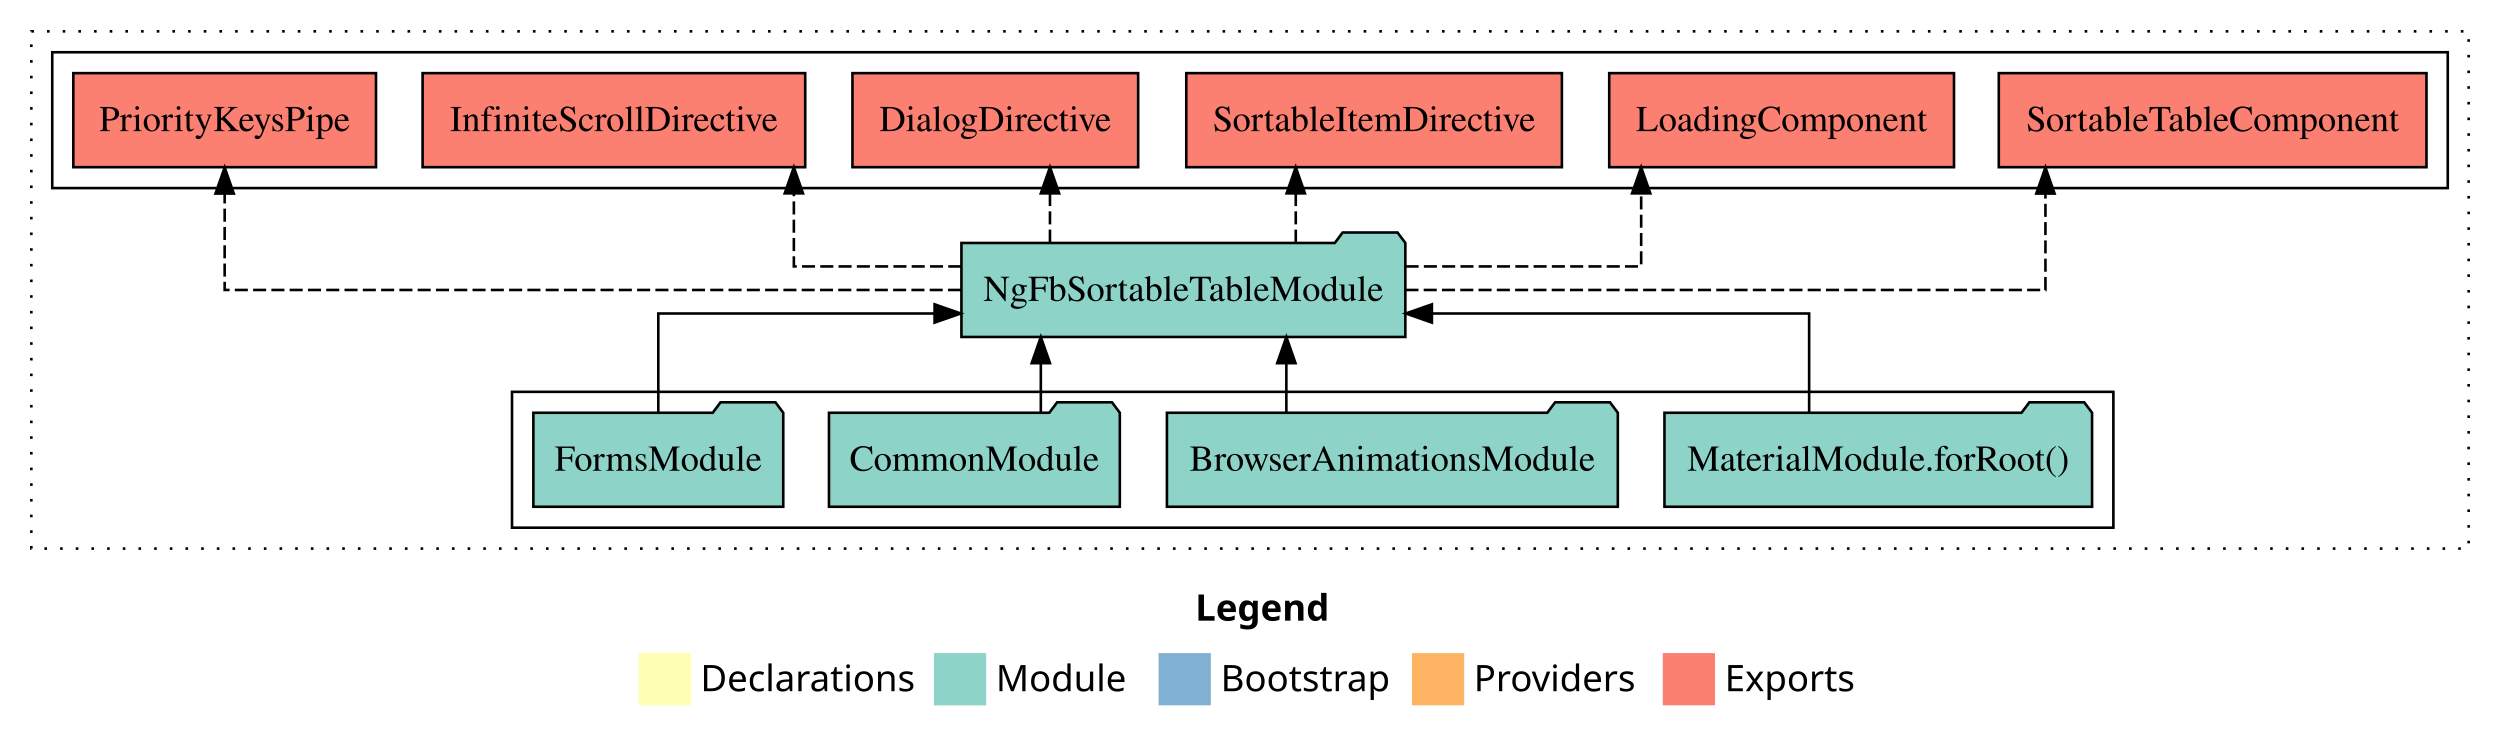
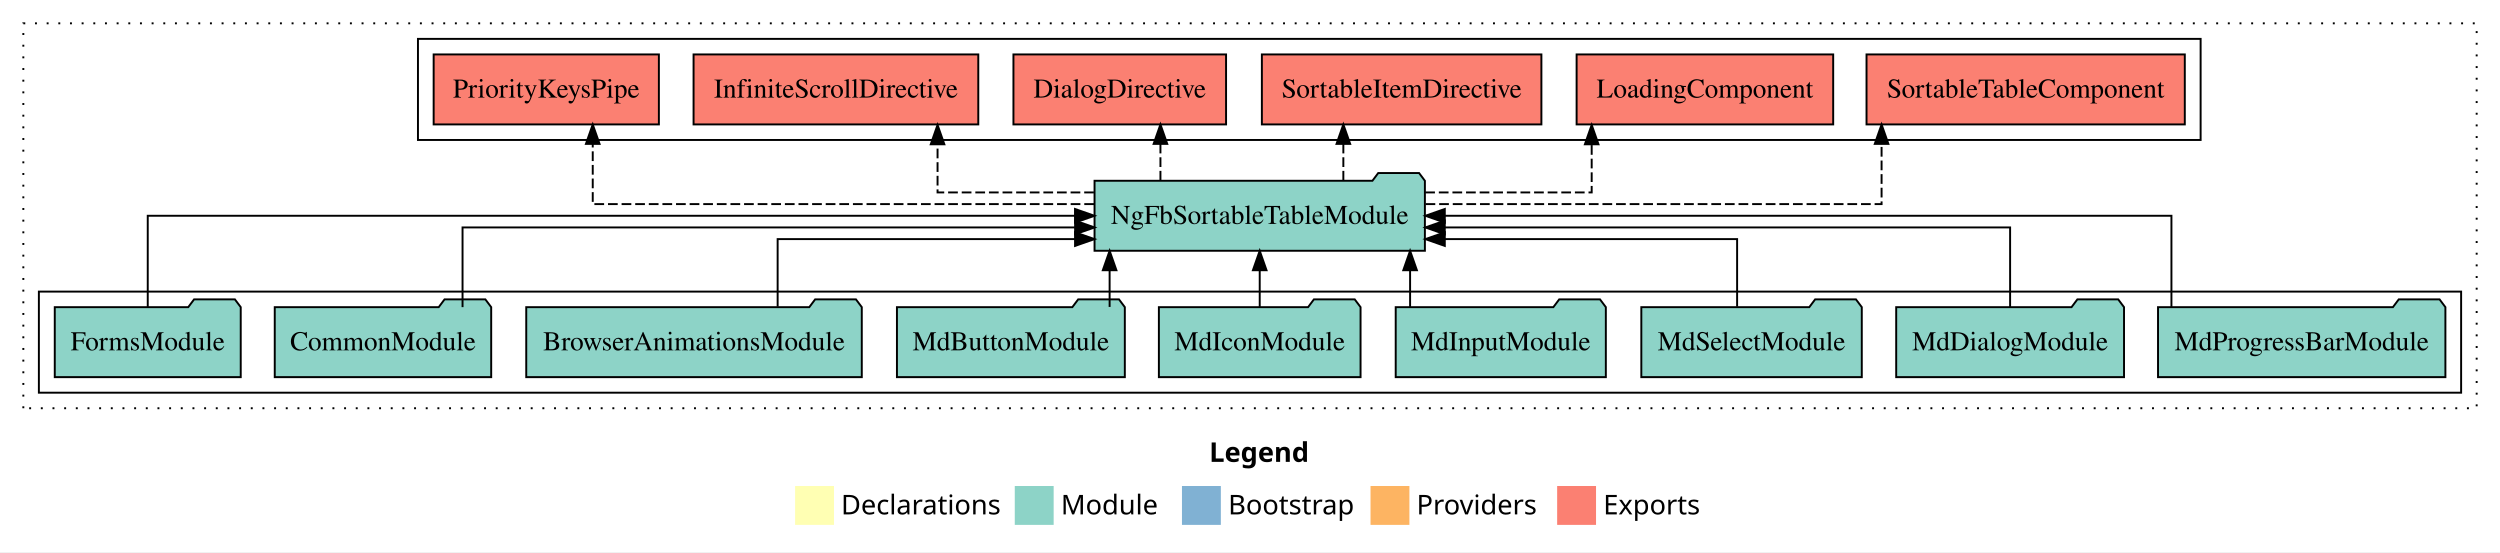
- <svg xmlns="http://www.w3.org/2000/svg" width="957pt" height="284pt" viewBox="0.00 0.00 957.00 284.00">
+ <svg xmlns="http://www.w3.org/2000/svg" width="1286pt" height="284pt" viewBox="0.00 0.00 1286.00 284.00">
  <g id="graph0" class="graph" transform="scale(1 1) rotate(0) translate(4 280)">
-     <polygon fill="#ffffff" stroke="transparent" points="-4,4 -4,-280 953,-280 953,4 -4,4" />
-     <text text-anchor="start" x="453.509" y="-42.4" font-family="sans-serif" font-weight="bold" font-size="14.00" fill="#000000">Legend</text>
-     <polygon fill="#ffffb3" stroke="transparent" points="240.5,-10 240.5,-30 260.5,-30 260.5,-10 240.5,-10" />
-     <text text-anchor="start" x="264.129" y="-15.4" font-family="sans-serif" font-size="14.00" fill="#000000">  Declarations</text>
-     <polygon fill="#8dd3c7" stroke="transparent" points="353.5,-10 353.5,-30 373.5,-30 373.5,-10 353.5,-10" />
-     <text text-anchor="start" x="377.225" y="-15.4" font-family="sans-serif" font-size="14.00" fill="#000000">  Module</text>
-     <polygon fill="#80b1d3" stroke="transparent" points="439.5,-10 439.5,-30 459.5,-30 459.5,-10 439.5,-10" />
-     <text text-anchor="start" x="463.281" y="-15.4" font-family="sans-serif" font-size="14.00" fill="#000000">  Bootstrap</text>
-     <polygon fill="#fdb462" stroke="transparent" points="536.5,-10 536.5,-30 556.5,-30 556.5,-10 536.5,-10" />
-     <text text-anchor="start" x="560.173" y="-15.4" font-family="sans-serif" font-size="14.00" fill="#000000">  Providers</text>
-     <polygon fill="#fb8072" stroke="transparent" points="632.5,-10 632.5,-30 652.5,-30 652.5,-10 632.5,-10" />
-     <text text-anchor="start" x="656.226" y="-15.4" font-family="sans-serif" font-size="14.00" fill="#000000">  Exports</text>
+     <polygon fill="#ffffff" stroke="transparent" points="-4,4 -4,-280 1282,-280 1282,4 -4,4" />
+     <text text-anchor="start" x="618.009" y="-42.4" font-family="sans-serif" font-weight="bold" font-size="14.00" fill="#000000">Legend</text>
+     <polygon fill="#ffffb3" stroke="transparent" points="405,-10 405,-30 425,-30 425,-10 405,-10" />
+     <text text-anchor="start" x="428.629" y="-15.4" font-family="sans-serif" font-size="14.00" fill="#000000">  Declarations</text>
+     <polygon fill="#8dd3c7" stroke="transparent" points="518,-10 518,-30 538,-30 538,-10 518,-10" />
+     <text text-anchor="start" x="541.725" y="-15.4" font-family="sans-serif" font-size="14.00" fill="#000000">  Module</text>
+     <polygon fill="#80b1d3" stroke="transparent" points="604,-10 604,-30 624,-30 624,-10 604,-10" />
+     <text text-anchor="start" x="627.781" y="-15.4" font-family="sans-serif" font-size="14.00" fill="#000000">  Bootstrap</text>
+     <polygon fill="#fdb462" stroke="transparent" points="701,-10 701,-30 721,-30 721,-10 701,-10" />
+     <text text-anchor="start" x="724.673" y="-15.4" font-family="sans-serif" font-size="14.00" fill="#000000">  Providers</text>
+     <polygon fill="#fb8072" stroke="transparent" points="797,-10 797,-30 817,-30 817,-10 797,-10" />
+     <text text-anchor="start" x="820.726" y="-15.4" font-family="sans-serif" font-size="14.00" fill="#000000">  Exports</text>
    <g id="clust1" class="cluster">
-       <polygon fill="none" stroke="#000000" stroke-dasharray="1,5" points="8,-70 8,-268 941,-268 941,-70 8,-70" />
+       <polygon fill="none" stroke="#000000" stroke-dasharray="1,5" points="8,-70 8,-268 1270,-268 1270,-70 8,-70" />
    </g>
    <g id="clust3" class="cluster">
-       <polygon fill="none" stroke="#000000" points="192,-78 192,-130 805,-130 805,-78 192,-78" />
+       <polygon fill="none" stroke="#000000" points="16,-78 16,-130 1262,-130 1262,-78 16,-78" />
    </g>
    <g id="clust4" class="cluster">
-       <polygon fill="none" stroke="#000000" points="16,-208 16,-260 933,-260 933,-208 16,-208" />
+       <polygon fill="none" stroke="#000000" points="211,-208 211,-260 1128,-260 1128,-208 211,-208" />
    </g>
    <g id="node1" class="node">
-       <polygon fill="#8dd3c7" stroke="#000000" points="796.841,-122 793.841,-126 772.841,-126 769.841,-122 633.159,-122 633.159,-86 796.841,-86 796.841,-122" />
-       <text text-anchor="middle" x="715" y="-99.8" font-family="Times,serif" font-size="14.00" fill="#000000">MaterialModule.forRoot()</text>
+       <polygon fill="#8dd3c7" stroke="#000000" points="1253.914,-122 1250.914,-126 1229.914,-126 1226.914,-122 1106.086,-122 1106.086,-86 1253.914,-86 1253.914,-122" />
+       <text text-anchor="middle" x="1180" y="-99.8" font-family="Times,serif" font-size="14.00" fill="#000000">MdProgressBarModule</text>
+     </g>
+     <g id="node10" class="node">
+       <polygon fill="#8dd3c7" stroke="#000000" points="728.965,-187 725.965,-191 704.965,-191 701.965,-187 559.035,-187 559.035,-151 728.965,-151 728.965,-187" />
+       <text text-anchor="middle" x="644" y="-164.8" font-family="Times,serif" font-size="14.00" fill="#000000">NgFbSortableTableModule</text>
+     </g>
+     <g id="edge1" class="edge">
+       <path fill="none" stroke="#000000" d="M1112.986,-122.106C1112.986,-141.339 1112.986,-169 1112.986,-169 1112.986,-169 739.202,-169 739.202,-169" />
+       <polygon fill="#000000" stroke="#000000" points="739.202,-165.5 729.202,-169 739.202,-172.5 739.202,-165.5" />
+     </g>
+     <g id="node2" class="node">
+       <polygon fill="#8dd3c7" stroke="#000000" points="1088.597,-122 1085.597,-126 1064.597,-126 1061.597,-122 971.403,-122 971.403,-86 1088.597,-86 1088.597,-122" />
+       <text text-anchor="middle" x="1030" y="-99.8" font-family="Times,serif" font-size="14.00" fill="#000000">MdDialogModule</text>
+     </g>
+     <g id="edge2" class="edge">
+       <path fill="none" stroke="#000000" d="M1030,-122.022C1030,-139.373 1030,-163 1030,-163 1030,-163 739.187,-163 739.187,-163" />
+       <polygon fill="#000000" stroke="#000000" points="739.187,-159.5 729.187,-163 739.187,-166.5 739.187,-159.5" />
+     </g>
+     <g id="node3" class="node">
+       <polygon fill="#8dd3c7" stroke="#000000" points="953.702,-122 950.702,-126 929.702,-126 926.702,-122 840.298,-122 840.298,-86 953.702,-86 953.702,-122" />
+       <text text-anchor="middle" x="897" y="-99.8" font-family="Times,serif" font-size="14.00" fill="#000000">MdSelectModule</text>
+     </g>
+     <g id="edge3" class="edge">
+       <path fill="none" stroke="#000000" d="M889.572,-122.24C889.572,-137.571 889.572,-157 889.572,-157 889.572,-157 739.2,-157 739.2,-157" />
+       <polygon fill="#000000" stroke="#000000" points="739.2,-153.5 729.2,-157 739.2,-160.5 739.2,-153.5" />
+     </g>
+     <g id="node4" class="node">
+       <polygon fill="#8dd3c7" stroke="#000000" points="822.047,-122 819.047,-126 798.047,-126 795.047,-122 713.953,-122 713.953,-86 822.047,-86 822.047,-122" />
+       <text text-anchor="middle" x="768" y="-99.8" font-family="Times,serif" font-size="14.00" fill="#000000">MdInputModule</text>
+     </g>
+     <g id="edge4" class="edge">
+       <path fill="none" stroke="#000000" d="M721.355,-122.106C721.355,-122.106 721.355,-140.991 721.355,-140.991" />
+       <polygon fill="#000000" stroke="#000000" points="717.855,-140.991 721.355,-150.991 724.855,-140.991 717.855,-140.991" />
    </g>
    <g id="node5" class="node">
-       <polygon fill="#8dd3c7" stroke="#000000" points="533.965,-187 530.965,-191 509.965,-191 506.965,-187 364.035,-187 364.035,-151 533.965,-151 533.965,-187" />
-       <text text-anchor="middle" x="449" y="-164.8" font-family="Times,serif" font-size="14.00" fill="#000000">NgFbSortableTableModule</text>
+       <polygon fill="#8dd3c7" stroke="#000000" points="695.87,-122 692.87,-126 671.87,-126 668.87,-122 592.13,-122 592.13,-86 695.87,-86 695.87,-122" />
+       <text text-anchor="middle" x="644" y="-99.8" font-family="Times,serif" font-size="14.00" fill="#000000">MdIconModule</text>
    </g>
-     <g id="edge1" class="edge">
-       <path fill="none" stroke="#000000" d="M688.538,-122.027C688.538,-138.398 688.538,-160 688.538,-160 688.538,-160 544.126,-160 544.126,-160" />
-       <polygon fill="#000000" stroke="#000000" points="544.126,-156.5 534.126,-160 544.126,-163.5 544.126,-156.5" />
-     </g>
-     <g id="node2" class="node">
-       <polygon fill="#8dd3c7" stroke="#000000" points="615.302,-122 612.302,-126 591.302,-126 588.302,-122 442.698,-122 442.698,-86 615.302,-86 615.302,-122" />
-       <text text-anchor="middle" x="529" y="-99.8" font-family="Times,serif" font-size="14.00" fill="#000000">BrowserAnimationsModule</text>
-     </g>
-     <g id="edge2" class="edge">
-       <path fill="none" stroke="#000000" d="M488.416,-122.106C488.416,-122.106 488.416,-140.991 488.416,-140.991" />
-       <polygon fill="#000000" stroke="#000000" points="484.916,-140.991 488.416,-150.991 491.916,-140.991 484.916,-140.991" />
-     </g>
-     <g id="node3" class="node">
-       <polygon fill="#8dd3c7" stroke="#000000" points="424.668,-122 421.668,-126 400.668,-126 397.668,-122 313.332,-122 313.332,-86 424.668,-86 424.668,-122" />
-       <text text-anchor="middle" x="369" y="-99.8" font-family="Times,serif" font-size="14.00" fill="#000000">CommonModule</text>
-     </g>
-     <g id="edge3" class="edge">
-       <path fill="none" stroke="#000000" d="M394.426,-122.106C394.426,-122.106 394.426,-140.991 394.426,-140.991" />
-       <polygon fill="#000000" stroke="#000000" points="390.926,-140.991 394.426,-150.991 397.926,-140.991 390.926,-140.991" />
-     </g>
-     <g id="node4" class="node">
-       <polygon fill="#8dd3c7" stroke="#000000" points="295.829,-122 292.829,-126 271.829,-126 268.829,-122 200.171,-122 200.171,-86 295.829,-86 295.829,-122" />
-       <text text-anchor="middle" x="248" y="-99.8" font-family="Times,serif" font-size="14.00" fill="#000000">FormsModule</text>
-     </g>
-     <g id="edge4" class="edge">
-       <path fill="none" stroke="#000000" d="M248,-122.027C248,-138.398 248,-160 248,-160 248,-160 353.758,-160 353.758,-160" />
-       <polygon fill="#000000" stroke="#000000" points="353.758,-163.5 363.758,-160 353.758,-156.5 353.758,-163.5" />
+     <g id="edge5" class="edge">
+       <path fill="none" stroke="#000000" d="M644,-122.106C644,-122.106 644,-140.991 644,-140.991" />
+       <polygon fill="#000000" stroke="#000000" points="640.5,-140.991 644,-150.991 647.5,-140.991 640.5,-140.991" />
    </g>
    <g id="node6" class="node">
-       <polygon fill="#fb8072" stroke="#000000" points="924.859,-252 761.141,-252 761.141,-216 924.859,-216 924.859,-252" />
-       <text text-anchor="middle" x="843" y="-229.8" font-family="Times,serif" font-size="14.00" fill="#000000">SortableTableComponent </text>
+       <polygon fill="#8dd3c7" stroke="#000000" points="574.612,-122 571.612,-126 550.612,-126 547.612,-122 457.388,-122 457.388,-86 574.612,-86 574.612,-122" />
+       <text text-anchor="middle" x="516" y="-99.8" font-family="Times,serif" font-size="14.00" fill="#000000">MdButtonModule</text>
    </g>
-     <g id="edge5" class="edge">
-       <path fill="none" stroke="#000000" stroke-dasharray="5,2" d="M533.982,-169C631.757,-169 778.995,-169 778.995,-169 778.995,-169 778.995,-205.894 778.995,-205.894" />
-       <polygon fill="#000000" stroke="#000000" points="775.495,-205.894 778.995,-215.894 782.495,-205.894 775.495,-205.894" />
+     <g id="edge6" class="edge">
+       <path fill="none" stroke="#000000" d="M566.787,-122.106C566.787,-122.106 566.787,-140.991 566.787,-140.991" />
+       <polygon fill="#000000" stroke="#000000" points="563.287,-140.991 566.787,-150.991 570.287,-140.991 563.287,-140.991" />
    </g>
    <g id="node7" class="node">
-       <polygon fill="#fb8072" stroke="#000000" points="743.991,-252 612.009,-252 612.009,-216 743.991,-216 743.991,-252" />
-       <text text-anchor="middle" x="678" y="-229.8" font-family="Times,serif" font-size="14.00" fill="#000000">LoadingComponent </text>
+       <polygon fill="#8dd3c7" stroke="#000000" points="439.302,-122 436.302,-126 415.302,-126 412.302,-122 266.698,-122 266.698,-86 439.302,-86 439.302,-122" />
+       <text text-anchor="middle" x="353" y="-99.8" font-family="Times,serif" font-size="14.00" fill="#000000">BrowserAnimationsModule</text>
    </g>
-     <g id="edge6" class="edge">
-       <path fill="none" stroke="#000000" stroke-dasharray="5,2" d="M534.053,-178C578.702,-178 624.24,-178 624.24,-178 624.24,-178 624.24,-205.973 624.24,-205.973" />
-       <polygon fill="#000000" stroke="#000000" points="620.74,-205.973 624.24,-215.973 627.74,-205.973 620.74,-205.973" />
+     <g id="edge7" class="edge">
+       <path fill="none" stroke="#000000" d="M396.018,-122.24C396.018,-137.571 396.018,-157 396.018,-157 396.018,-157 549.006,-157 549.006,-157" />
+       <polygon fill="#000000" stroke="#000000" points="549.006,-160.5 559.006,-157 549.006,-153.5 549.006,-160.5" />
    </g>
    <g id="node8" class="node">
-       <polygon fill="#fb8072" stroke="#000000" points="593.893,-252 450.107,-252 450.107,-216 593.893,-216 593.893,-252" />
-       <text text-anchor="middle" x="522" y="-229.8" font-family="Times,serif" font-size="14.00" fill="#000000">SortableItemDirective </text>
+       <polygon fill="#8dd3c7" stroke="#000000" points="248.668,-122 245.668,-126 224.668,-126 221.668,-122 137.332,-122 137.332,-86 248.668,-86 248.668,-122" />
+       <text text-anchor="middle" x="193" y="-99.8" font-family="Times,serif" font-size="14.00" fill="#000000">CommonModule</text>
    </g>
-     <g id="edge7" class="edge">
-       <path fill="none" stroke="#000000" stroke-dasharray="5,2" d="M492.018,-187.106C492.018,-187.106 492.018,-205.991 492.018,-205.991" />
-       <polygon fill="#000000" stroke="#000000" points="488.518,-205.991 492.018,-215.991 495.518,-205.991 488.518,-205.991" />
+     <g id="edge8" class="edge">
+       <path fill="none" stroke="#000000" d="M233.935,-122.022C233.935,-139.373 233.935,-163 233.935,-163 233.935,-163 549.034,-163 549.034,-163" />
+       <polygon fill="#000000" stroke="#000000" points="549.034,-166.5 559.034,-163 549.034,-159.5 549.034,-166.5" />
    </g>
    <g id="node9" class="node">
-       <polygon fill="#fb8072" stroke="#000000" points="431.686,-252 322.314,-252 322.314,-216 431.686,-216 431.686,-252" />
-       <text text-anchor="middle" x="377" y="-229.8" font-family="Times,serif" font-size="14.00" fill="#000000">DialogDirective </text>
-     </g>
-     <g id="edge8" class="edge">
-       <path fill="none" stroke="#000000" stroke-dasharray="5,2" d="M397.93,-187.106C397.93,-187.106 397.93,-205.991 397.93,-205.991" />
-       <polygon fill="#000000" stroke="#000000" points="394.43,-205.991 397.93,-215.991 401.43,-205.991 394.43,-205.991" />
-     </g>
-     <g id="node10" class="node">
-       <polygon fill="#fb8072" stroke="#000000" points="304.23,-252 157.77,-252 157.77,-216 304.23,-216 304.23,-252" />
-       <text text-anchor="middle" x="231" y="-229.8" font-family="Times,serif" font-size="14.00" fill="#000000">InfiniteScrollDirective </text>
+       <polygon fill="#8dd3c7" stroke="#000000" points="119.829,-122 116.829,-126 95.829,-126 92.829,-122 24.171,-122 24.171,-86 119.829,-86 119.829,-122" />
+       <text text-anchor="middle" x="72" y="-99.8" font-family="Times,serif" font-size="14.00" fill="#000000">FormsModule</text>
    </g>
    <g id="edge9" class="edge">
-       <path fill="none" stroke="#000000" stroke-dasharray="5,2" d="M363.991,-178C330.505,-178 299.889,-178 299.889,-178 299.889,-178 299.889,-205.973 299.889,-205.973" />
-       <polygon fill="#000000" stroke="#000000" points="296.389,-205.973 299.889,-215.973 303.389,-205.973 296.389,-205.973" />
+       <path fill="none" stroke="#000000" d="M72,-122.106C72,-141.339 72,-169 72,-169 72,-169 548.984,-169 548.984,-169" />
+       <polygon fill="#000000" stroke="#000000" points="548.984,-172.5 558.984,-169 548.983,-165.5 548.984,-172.5" />
    </g>
    <g id="node11" class="node">
-       <polygon fill="#fb8072" stroke="#000000" points="139.929,-252 24.071,-252 24.071,-216 139.929,-216 139.929,-252" />
-       <text text-anchor="middle" x="82" y="-229.8" font-family="Times,serif" font-size="14.00" fill="#000000">PriorityKeysPipe </text>
+       <polygon fill="#fb8072" stroke="#000000" points="1119.859,-252 956.141,-252 956.141,-216 1119.859,-216 1119.859,-252" />
+       <text text-anchor="middle" x="1038" y="-229.8" font-family="Times,serif" font-size="14.00" fill="#000000">SortableTableComponent </text>
    </g>
    <g id="edge10" class="edge">
-       <path fill="none" stroke="#000000" stroke-dasharray="5,2" d="M363.88,-169C255.465,-169 82,-169 82,-169 82,-169 82,-205.894 82,-205.894" />
-       <polygon fill="#000000" stroke="#000000" points="78.5,-205.894 82,-215.894 85.5,-205.894 78.5,-205.894" />
+       <path fill="none" stroke="#000000" stroke-dasharray="5,2" d="M729.303,-175C824.065,-175 963.886,-175 963.886,-175 963.886,-175 963.886,-205.977 963.886,-205.977" />
+       <polygon fill="#000000" stroke="#000000" points="960.386,-205.977 963.886,-215.977 967.386,-205.977 960.386,-205.977" />
+     </g>
+     <g id="node12" class="node">
+       <polygon fill="#fb8072" stroke="#000000" points="938.991,-252 807.009,-252 807.009,-216 938.991,-216 938.991,-252" />
+       <text text-anchor="middle" x="873" y="-229.8" font-family="Times,serif" font-size="14.00" fill="#000000">LoadingComponent </text>
+     </g>
+     <g id="edge11" class="edge">
+       <path fill="none" stroke="#000000" stroke-dasharray="5,2" d="M729.132,-181C771.906,-181 814.764,-181 814.764,-181 814.764,-181 814.764,-205.76 814.764,-205.76" />
+       <polygon fill="#000000" stroke="#000000" points="811.264,-205.76 814.764,-215.76 818.264,-205.76 811.264,-205.76" />
+     </g>
+     <g id="node13" class="node">
+       <polygon fill="#fb8072" stroke="#000000" points="788.893,-252 645.107,-252 645.107,-216 788.893,-216 788.893,-252" />
+       <text text-anchor="middle" x="717" y="-229.8" font-family="Times,serif" font-size="14.00" fill="#000000">SortableItemDirective </text>
+     </g>
+     <g id="edge12" class="edge">
+       <path fill="none" stroke="#000000" stroke-dasharray="5,2" d="M687.018,-187.106C687.018,-187.106 687.018,-205.991 687.018,-205.991" />
+       <polygon fill="#000000" stroke="#000000" points="683.518,-205.991 687.018,-215.991 690.518,-205.991 683.518,-205.991" />
+     </g>
+     <g id="node14" class="node">
+       <polygon fill="#fb8072" stroke="#000000" points="626.686,-252 517.314,-252 517.314,-216 626.686,-216 626.686,-252" />
+       <text text-anchor="middle" x="572" y="-229.8" font-family="Times,serif" font-size="14.00" fill="#000000">DialogDirective </text>
+     </g>
+     <g id="edge13" class="edge">
+       <path fill="none" stroke="#000000" stroke-dasharray="5,2" d="M592.93,-187.106C592.93,-187.106 592.93,-205.991 592.93,-205.991" />
+       <polygon fill="#000000" stroke="#000000" points="589.43,-205.991 592.93,-215.991 596.43,-205.991 589.43,-205.991" />
+     </g>
+     <g id="node15" class="node">
+       <polygon fill="#fb8072" stroke="#000000" points="499.23,-252 352.77,-252 352.77,-216 499.23,-216 499.23,-252" />
+       <text text-anchor="middle" x="426" y="-229.8" font-family="Times,serif" font-size="14.00" fill="#000000">InfiniteScrollDirective </text>
+     </g>
+     <g id="edge14" class="edge">
+       <path fill="none" stroke="#000000" stroke-dasharray="5,2" d="M558.712,-181C518.107,-181 478.279,-181 478.279,-181 478.279,-181 478.279,-205.76 478.279,-205.76" />
+       <polygon fill="#000000" stroke="#000000" points="474.779,-205.76 478.279,-215.76 481.779,-205.76 474.779,-205.76" />
+     </g>
+     <g id="node16" class="node">
+       <polygon fill="#fb8072" stroke="#000000" points="334.929,-252 219.071,-252 219.071,-216 334.929,-216 334.929,-252" />
+       <text text-anchor="middle" x="277" y="-229.8" font-family="Times,serif" font-size="14.00" fill="#000000">PriorityKeysPipe </text>
+     </g>
+     <g id="edge15" class="edge">
+       <path fill="none" stroke="#000000" stroke-dasharray="5,2" d="M558.75,-175C457.138,-175 300.907,-175 300.907,-175 300.907,-175 300.907,-205.977 300.907,-205.977" />
+       <polygon fill="#000000" stroke="#000000" points="297.407,-205.977 300.907,-215.977 304.407,-205.977 297.407,-205.977" />
    </g>
  </g>
</svg>
